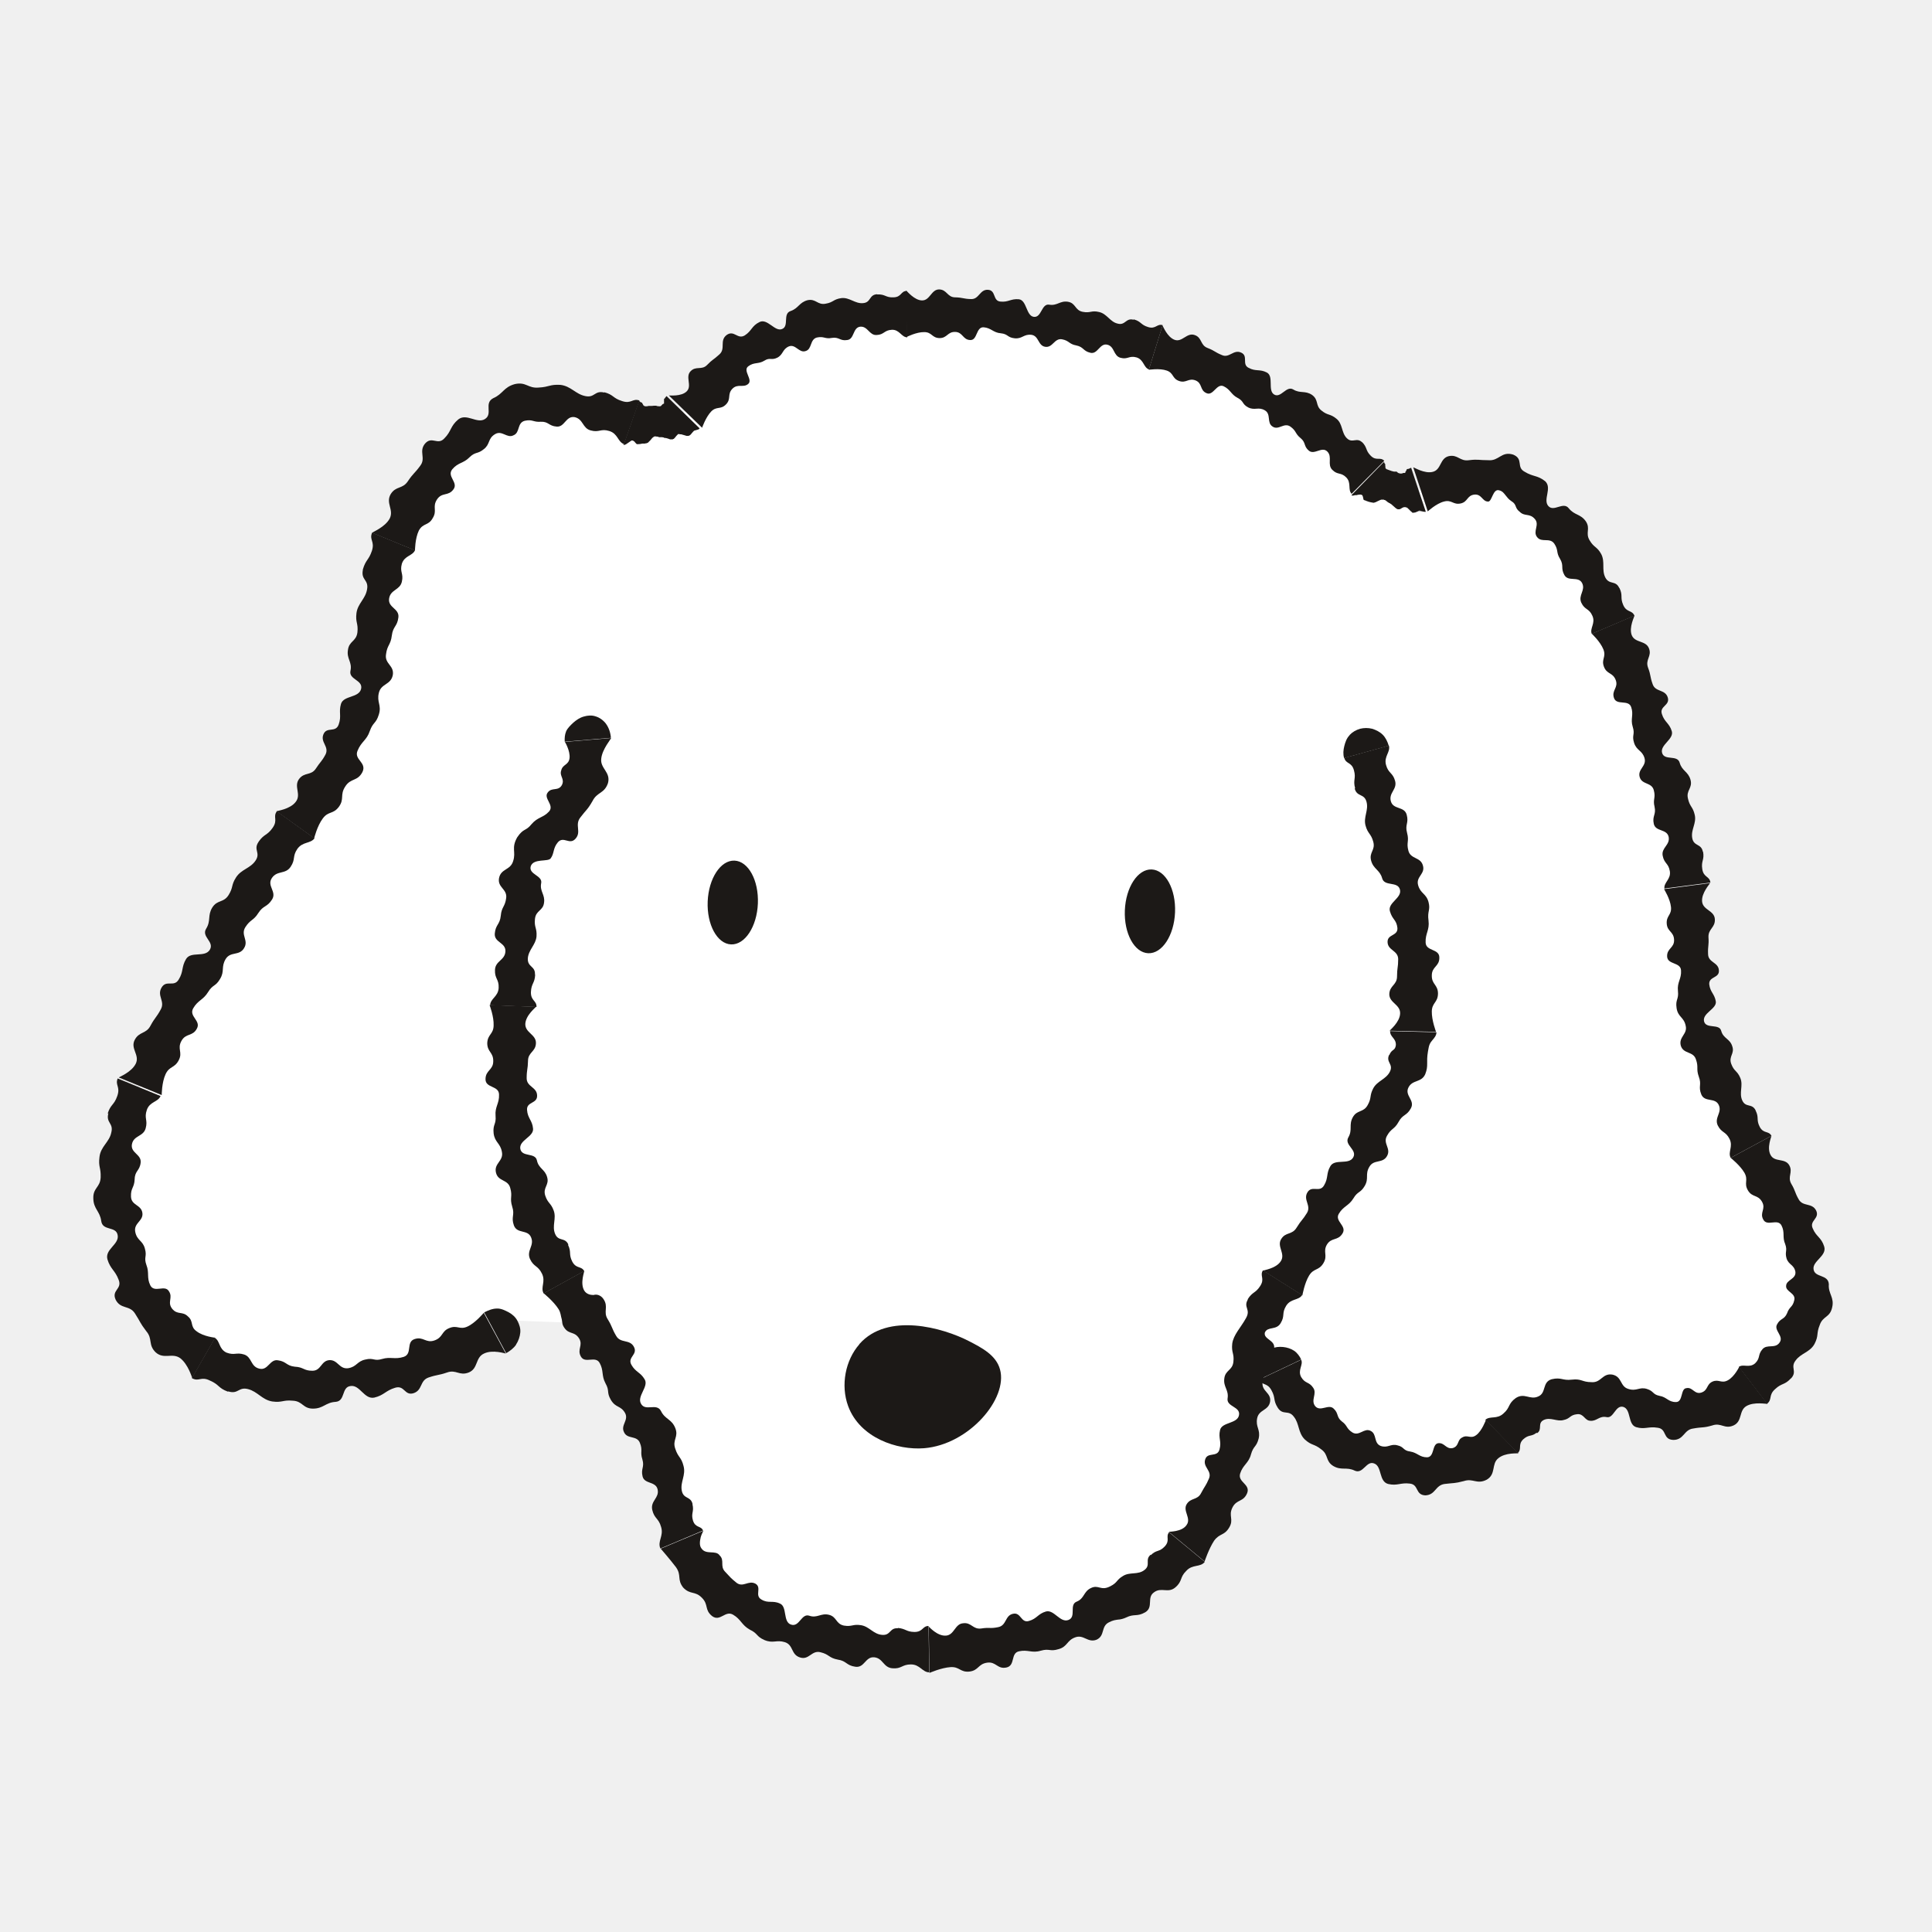
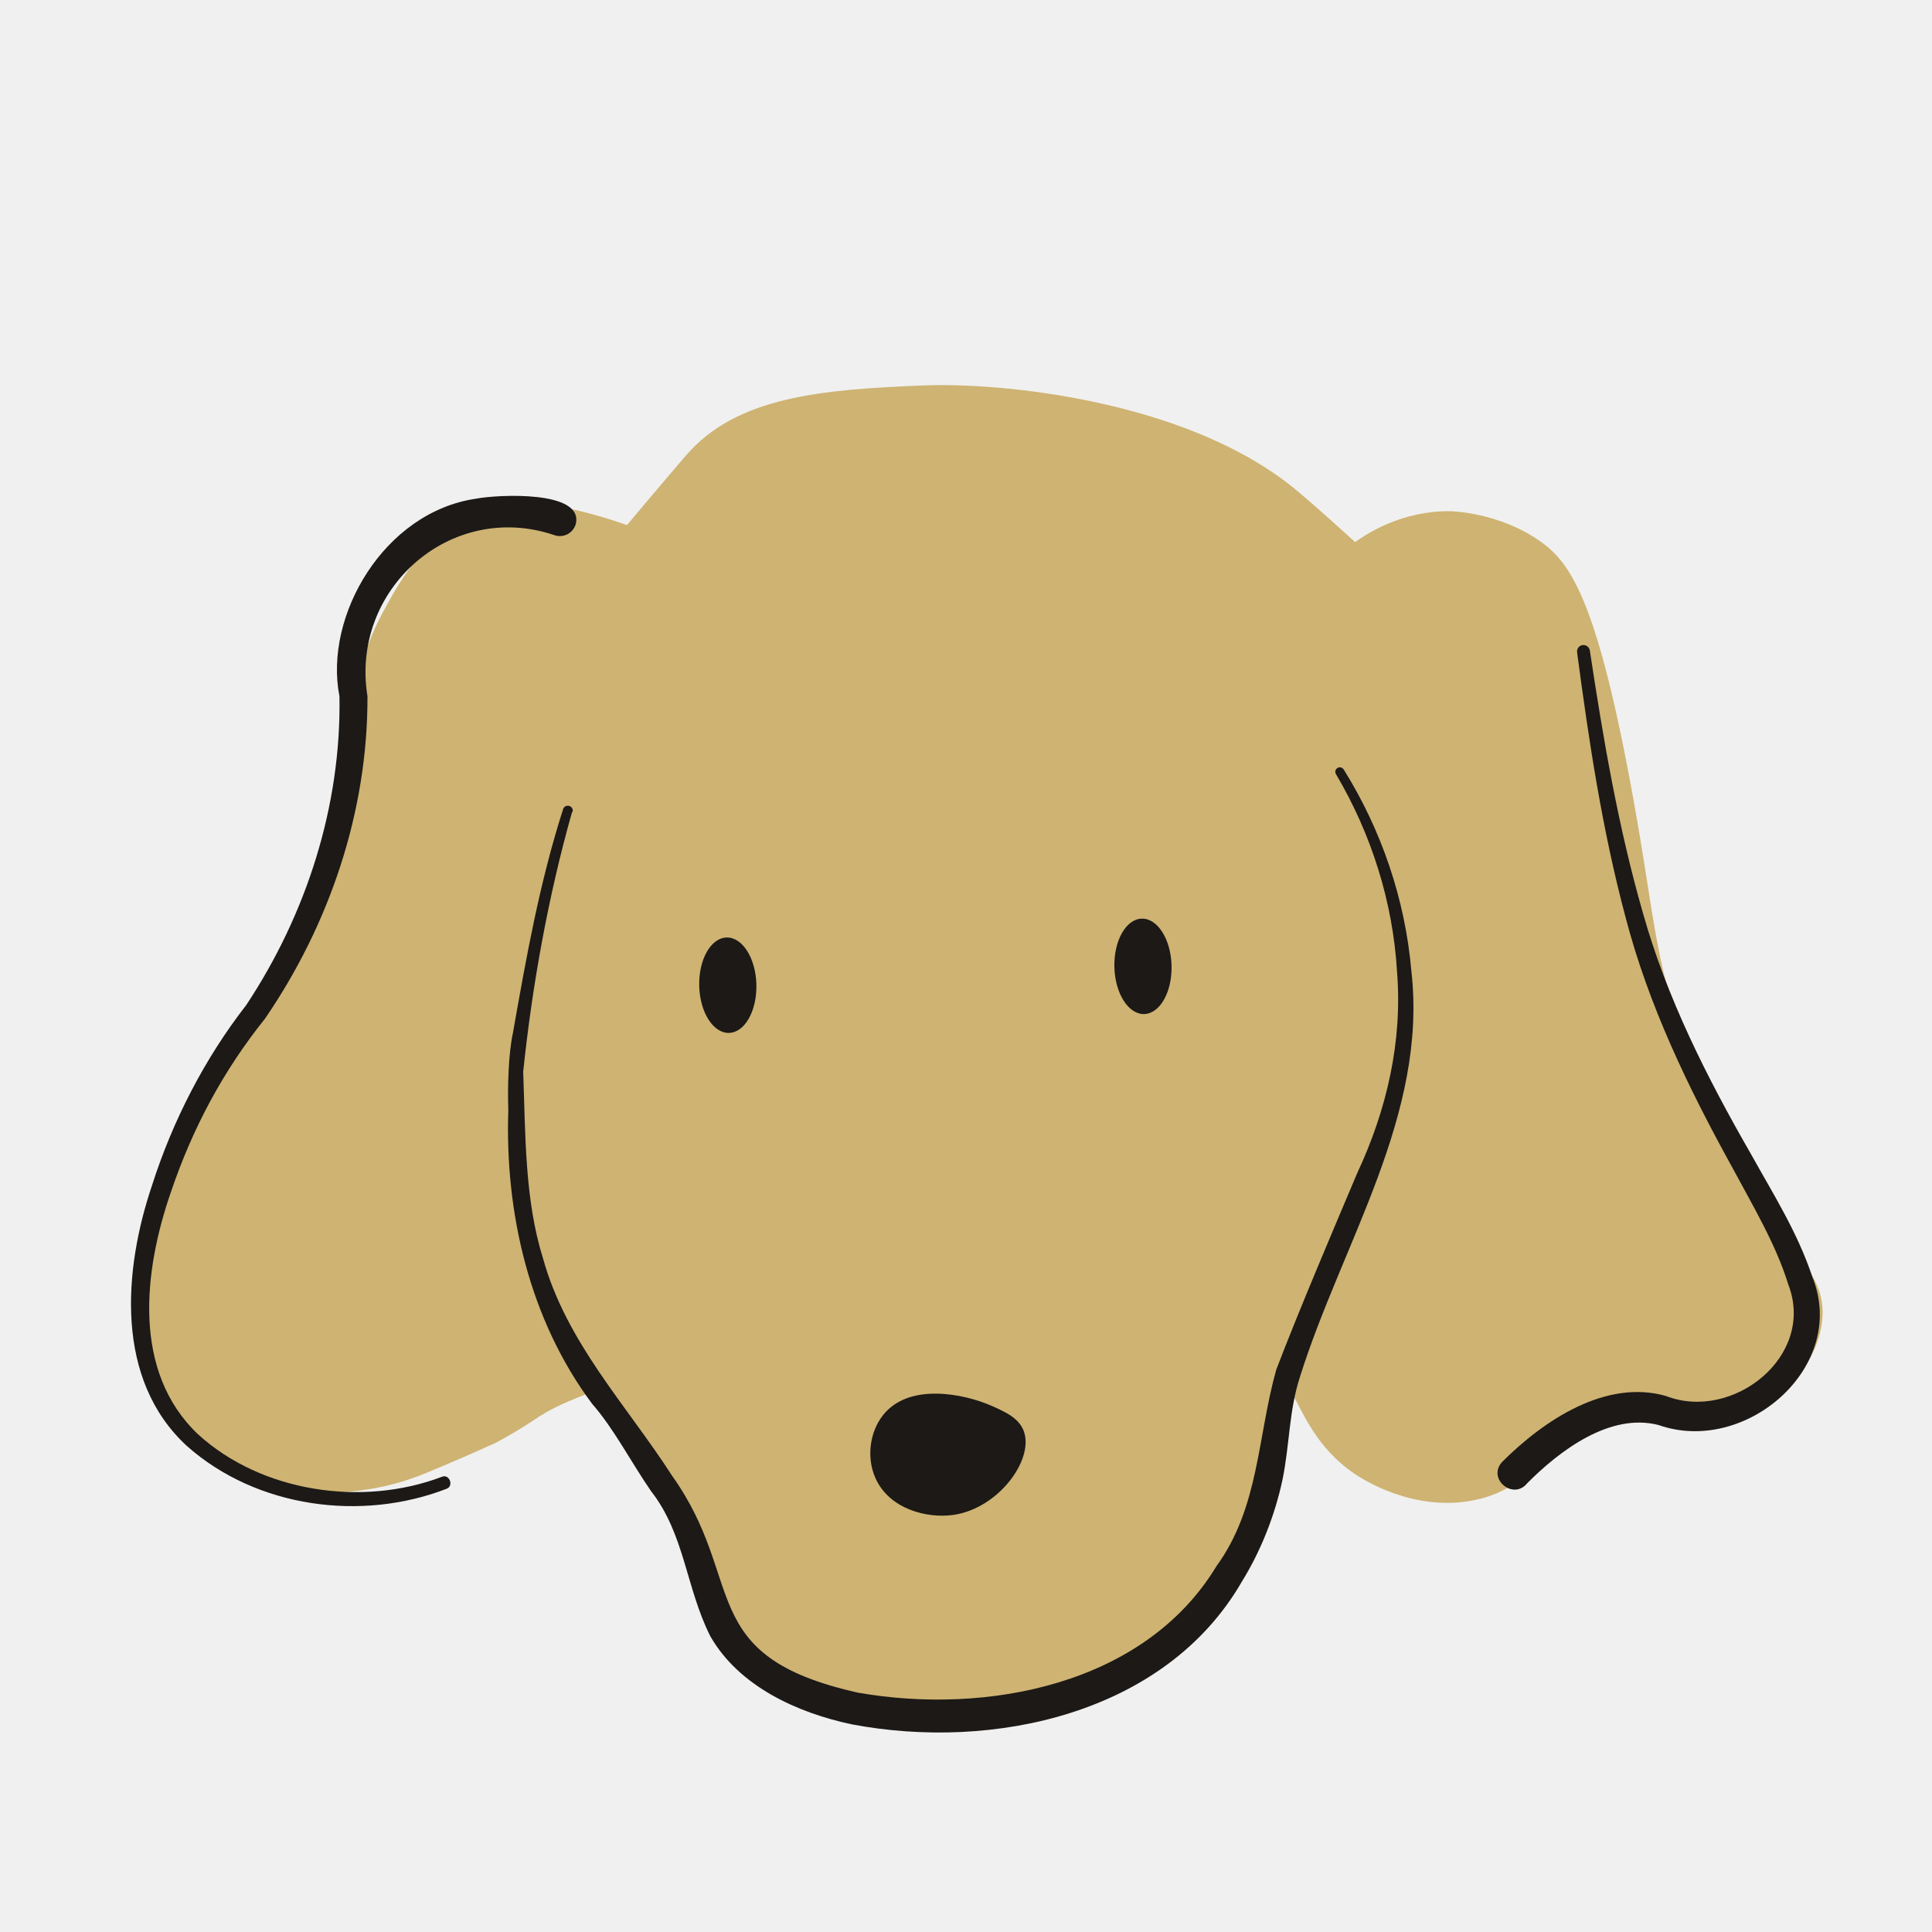
<svg xmlns="http://www.w3.org/2000/svg" id="_レイヤー_1" version="1.1" viewBox="0 0 100 100">
  <defs>
    <style>
      .st0 {
-         fill: none;
+         fill: #ceb372;
      }

      .st1 {
        fill: #1c1917;
      }
- 
-       .st2 {
-         fill: #fff;
-       }
    </style>
  </defs>
-   <path class="st2" d="M30.21,37.09c.2.7.37,1.71.11,2.84-.42,1.81-1.67,2.56-2.57,3.82-.31.44-.93,1.42-1.15,6.77-.21,5.09-.31,7.64.49,10.64.42,1.58,1.22,3.88,2.84,6.44,1.09,1.42,1.87,3.15,2.75,4.59,2.36,3.87,1.6,5.76,2.91,8.15,2.95,5.4,14.78,6.79,22.13,2.62.41-.23,4.47-1.84,6.11-7.57.95-3.32.85-6.03,1.16-6.7.31-.66,1.78-2.84,2.82-4.64,0,0,5.29-8.73,5.29-9.77s.22-5.46-.11-6.99-2.62-9.55-2.62-9.55" />
-   <path class="st2" d="M26.77,68.36c-2.66,1.44-2.37,1.35-6.31,2.66-3.67,1.22-8.68.87-11.65-2.04-2-1.96-2.45-4.47-2.62-5.53-.84-5.14,1.92-9.64,6.7-17.18,3.65-5.77,4.16-5.29,5.24-8.15,2.01-5.32.55-7.71,3.2-11.94.89-1.42,3.1-4.93,6.4-5.24,2.56-.24,6.55,1.56,6.55,1.56,0,0,2.25-2.34,3.31-3.42,2.84-2.87,7.26-2.94,12.56-2.8,4,.1,13.29,1.63,18.63,6.4,1.02.91,3.2,3.2,3.2,3.2,0,0,3.11-1.31,5.02-1.27,5.28.09,9.28,15.9,9.53,16.99,1.9,8.27.19,8.52,2.33,13.97,2.46,6.27,5.73,8.53,4.66,12.23-.71,2.45-3.07,4.64-5.53,5.24-3,.73-4.19-1.39-7.28-.58-2.95.77-2.94,2.97-5.82,3.49-3.13.57-5.84-1.53-6.11-1.75-1.76-1.4-2.51-3.24-3-4.41" />
  <g>
-     <path class="st1" d="M31.38,37.48c-.14-.19-.34-.34-.55-.4-.2-.07-.42-.05-.62.01-.21.06-.38.18-.53.31-.15.14-.31.29-.38.46-.07.17-.08.36-.07.53l2.39-.2c-.02-.27-.11-.53-.25-.72Z" />
-     <path class="st1" d="M27.69,50.44c.02-.45-.39-.37-.37-.83.03-.45.41-.7.45-1.14.03-.45-.13-.46-.08-.91.05-.45.42-.41.47-.84.06-.42-.23-.58-.15-1,.09-.41-.66-.45-.54-.88.14-.43.91-.21,1.04-.42.19-.27.1-.51.37-.83.3-.33.6.17.91-.18.32-.36-.06-.71.25-1.1.31-.41.36-.38.63-.85.24-.48.61-.37.8-.93.15-.57-.41-.75-.35-1.26.05-.5.52-1.03.51-1.07l-2.39.2s.28.46.24.84c-.05.37-.35.31-.43.63-.11.31.2.44.03.77-.19.33-.52.09-.73.38-.24.3.36.65.07.98-.3.33-.58.28-.9.65-.32.4-.41.19-.75.69-.32.57-.05.74-.21,1.23-.14.48-.63.38-.73.88-.09.49.43.56.37,1.03-.06.47-.24.45-.28.92-.05.47-.27.45-.31.92-.04.47.58.46.55.93-.03.46-.52.48-.54.95-.02.47.21.47.19.93-.02.46-.43.55-.44.9l2.4.09c.01-.34-.3-.31-.29-.77.02-.46.2-.45.22-.9Z" />
-     <path class="st1" d="M29.42,64.42c-.18-.4-.52-.14-.69-.56-.17-.41.08-.79-.07-1.2-.15-.41-.3-.36-.44-.78-.13-.42.22-.54.1-.95-.11-.41-.44-.44-.53-.87-.09-.42-.78-.15-.86-.6-.07-.45.71-.62.66-1.05-.04-.43-.28-.52-.31-.96-.03-.44.54-.31.52-.75-.01-.44-.54-.44-.54-.89,0-.45.06-.45.07-.9,0-.45.4-.47.41-.92.01-.45-.56-.53-.55-.99.02-.46.55-.86.55-.89l-2.4-.09s.23.6.21,1.06c-.01.46-.31.45-.33.91,0,.47.32.47.31.94,0,.46-.4.46-.4.93,0,.47.69.32.7.79.02.47-.22.63-.18,1.1.04.47-.15.43-.1.91.06.48.35.5.43.97.09.47-.42.58-.31,1.06.11.48.62.34.74.8.13.45-.04.5.1.96.15.45-.07.53.09.98.17.45.72.19.89.62.18.43-.25.67-.06,1.11.2.43.41.33.62.76.21.42-.09.71.09,1.03l2.1-1.16c-.16-.28-.41-.1-.62-.49-.2-.4-.03-.47-.22-.87Z" />
-     <path class="st1" d="M35.85,77.86c-.09-.43-.47-.25-.56-.7-.09-.45.22-.8.09-1.28-.12-.48-.28-.43-.43-.9-.16-.46.19-.6,0-1.07-.19-.47-.53-.44-.74-.88-.23-.43-.8.04-1.03-.37-.23-.39.41-.89.19-1.26-.22-.38-.47-.37-.69-.76-.22-.4.35-.52.13-.93-.22-.41-.69-.16-.92-.57-.24-.41-.18-.44-.43-.85-.26-.4.06-.64-.23-1.06-.15-.21-.36-.25-.51-.2-.17,0-.37-.05-.48-.23-.23-.39.02-1,0-1.02l-2.1,1.16s.52.42.77.82c.12.19.11.35.17.54.03.17.01.26.14.44.24.34.51.16.75.53.23.37-.12.57.1.95.22.38.75-.07.97.33.22.4.08.64.3,1.05.23.41.04.45.28.86.25.42.5.28.73.67.21.38-.24.63-.05,1,.17.38.66.15.82.55.16.4,0,.46.13.86.12.41-.09.47.01.88.1.41.69.24.78.68.09.44-.38.58-.28,1.05.11.47.33.42.46.89.14.47-.2.73-.04,1.11l2.21-.93c-.11-.26-.39-.12-.52-.51-.12-.4.07-.44-.03-.86Z" />
-     <path class="st1" d="M46.48,84.28c-.44-.04-.37.38-.82.34-.45-.03-.66-.43-1.09-.5-.43-.07-.46.09-.89.02-.43-.09-.36-.46-.78-.56-.41-.1-.6.19-1.01.05-.41-.14-.51.6-.94.46-.44-.13-.19-.93-.58-1.09-.38-.18-.6.01-.96-.21-.37-.21.04-.62-.31-.82-.36-.19-.63.21-.97-.04-.32-.26-.32-.28-.6-.58-.28-.29-.01-.58-.28-.84-.2-.3-.7-.01-.94-.36-.13-.16-.08-.41-.04-.59.05-.18.14-.32.14-.33l-2.21.93s.47.54.79.96c.3.43.04.62.37,1.05.37.39.61.16.97.53.36.36.12.62.53.95.42.31.68-.32,1.09-.07.41.24.43.53.86.77.44.21.31.34.76.54.46.19.61-.03,1.06.11.45.15.3.64.78.79.47.15.6-.39,1.06-.27.46.11.42.29.89.38.47.07.43.3.91.37.48.07.51-.52.97-.49.47.04.47.53.95.57.48.04.49-.2.96-.2.47,0,.59.41.95.41l-.04-2.4c-.32,0-.28.31-.73.31-.44-.01-.43-.17-.87-.21Z" />
-     <path class="st1" d="M59.56,80.47c-.32.26.02.53-.32.79-.34.27-.76.09-1.11.31-.36.21-.27.34-.67.54-.49.25-.6-.11-1,.09-.38.18-.33.54-.73.7-.41.16,0,.79-.43.95-.43.16-.74-.55-1.16-.44-.42.12-.46.37-.88.49-.42.13-.41-.47-.83-.37-.42.09-.32.6-.76.69-.43.09-.45,0-.88.07-.44.06-.51-.33-.94-.27-.43.03-.45.61-.89.64-.45.03-.87-.46-.89-.47l.04,2.4s.61-.27,1.09-.3c.47-.03.5.28.98.23.48-.06.44-.39.91-.46.47-.07.53.35,1,.25.48-.1.2-.75.66-.84.46-.1.66.11,1.12-.03.46-.13.46.06.92-.08.47-.13.42-.45.86-.61.44-.17.65.3,1.11.12.45-.21.21-.69.64-.9.21-.11.34-.12.47-.14.11,0,.3-.05.42-.11.43-.21.55-.02.99-.27.44-.27.06-.76.45-1.03.38-.29.73.07,1.11-.26.38-.33.21-.51.56-.85.32-.36.73-.17.96-.47l-1.85-1.53c-.19.24.07.41-.22.73-.29.31-.43.16-.72.45Z" />
-     <path class="st1" d="M64.59,67.26c-.25.42.17.5-.1.97-.27.49-.65.86-.71,1.32-.05.48.11.49.06.94-.05.45-.42.42-.47.86-.06.44.24.59.17,1.03-.07.44.68.42.59.87-.08.45-.89.35-.98.77-.1.42.09.58-.03,1.01-.12.42-.62.11-.74.51-.13.4.36.58.2.98-.17.4-.21.38-.41.76-.19.38-.54.23-.75.58-.21.35.25.72,0,1.07-.24.37-.91.34-.92.36l1.85,1.53s.22-.66.49-1.07c.29-.4.52-.25.78-.68.26-.43-.05-.6.17-1.04.22-.44.56-.27.76-.74.19-.47-.5-.57-.36-1.02.14-.45.44-.53.56-.99.13-.46.28-.36.4-.83.1-.47-.17-.58-.08-1.04.09-.46.59-.39.67-.86.07-.47-.45-.53-.39-1,.05-.46.23-.44.28-.9.05-.45.27-.44.32-.87.06-.42-.57-.46-.48-.81.14-.33.6-.1.82-.49.23-.38.04-.5.28-.89.24-.39.65-.27.83-.56l-2.03-1.28c-.18.29.11.42-.14.81-.25.39-.4.29-.65.69Z" />
-     <path class="st1" d="M71.9,54.6c-.18.39.24.47.04.87-.2.4-.65.47-.86.86-.21.4-.07.48-.29.87-.22.4-.55.23-.77.63-.22.4,0,.64-.23,1.04-.23.4.48.64.25,1.04-.23.4-.95.05-1.18.45-.23.39-.09.6-.33,1-.23.39-.63-.03-.86.36-.23.39.21.67-.02,1.06-.24.39-.29.36-.53.75-.24.41-.58.22-.81.61-.23.38.23.74-.01,1.13-.24.39-.9.47-.92.5l2.03,1.28s.11-.64.35-1.03c.24-.39.5-.24.74-.64.24-.4-.04-.58.18-.96.24-.39.57-.18.81-.58.24-.39-.43-.63-.19-1.02.23-.39.51-.4.75-.79.23-.39.36-.26.59-.65.23-.4,0-.59.24-.99.23-.4.68-.15.91-.55.23-.4-.23-.65,0-1.05.22-.4.38-.32.6-.72.22-.41.42-.3.64-.71.22-.42-.34-.65-.13-1.07.21-.42.67-.24.87-.69.18-.46.04-.59.14-1.17.03-.15.04-.27.09-.38.04-.09.09-.15.14-.21.1-.12.21-.24.21-.41l-2.4-.06c0,.32.31.36.3.72-.04.32-.21.19-.34.52Z" />
-     <path class="st1" d="M70.12,40.82c.12.44.49.24.61.68.12.44-.17.79-.05,1.23.12.44.28.4.4.84.12.44-.23.54-.11.98.12.44.45.47.57.91.12.44.8.14.92.58.12.44-.64.68-.52,1.12.13.46.34.43.39.87.03.43-.53.31-.51.74.02.43.54.42.55.87,0,.45-.06.45-.06.9,0,.45-.39.47-.4.92,0,.45.57.53.56.99-.01.46-.54.87-.54.9l2.4.06s-.23-.6-.22-1.06c.01-.46.31-.45.32-.92,0-.47-.33-.47-.32-.94,0-.47.4-.46.39-.93,0-.47-.7-.31-.71-.78-.02-.47.21-.63.15-1.13-.07-.51.11-.53,0-.96-.12-.45-.42-.43-.54-.88-.12-.44.38-.57.25-1.01-.12-.45-.63-.32-.75-.76-.12-.44.05-.48-.07-.93-.12-.44.1-.5-.02-.94-.12-.45-.7-.25-.82-.7-.12-.44.34-.61.22-1.05-.12-.44-.35-.38-.47-.83-.12-.44.24-.66.15-1l-2.31.64c.09.33.38.2.5.64.12.44-.06.48.06.93Z" />
-     <path class="st1" d="M69.85,38.06c-.15.15-.22.36-.27.56-.05.2-.07.41-.01.62h0s2.31-.64,2.31-.64h0c-.06-.21-.16-.42-.31-.57-.15-.15-.35-.25-.55-.31-.2-.05-.42-.05-.62,0-.21.06-.4.17-.54.32Z" />
+     <path class="st0" d="M29.37,41.94c.24.68-2.72,7.2-2.69,13.58.02,5.08.19,7.61,1.19,10.54.53,1.54,5.31,9.22,6.28,10.59,2.6,3.69,1.97,5.61,3.43,7.91,3.29,5.17,21.75,8.8,27.74-6.78,1.02-2.66.33-2.93,1.2-6.14.63-2.33,1.42-4.17,2.01-5.39,0,0,4.69-9.03,4.62-10.06-.07-1.03-.14-5.44-.57-6.94-1.13-3.98-2.17-7.23-3.23-9.32" />
+     <path class="st0" d="M28.01,73.25c-.15.1-1.06.74-2.37,1.44,0,0-1.98.9-3.73,1.61-3.56,1.45-8.57,1.43-11.71-1.26-2.11-1.81-2.72-4.28-2.97-5.32-1.18-5.05,1.28-9.71,5.52-17.51,3.25-5.97,3.78-5.53,4.67-8.45,1.65-5.42.04-7.7,2.4-12.07.79-1.47,2.75-5.11,6.02-5.63,2.53-.4,6.61,1.12,6.61,1.12,0,0,2.08-2.48,3.07-3.62,2.63-3.04,7.02-3.4,12.29-3.61,3.98-.16,13.31.74,18.94,5.14,1.07.84,3.39,2.97,3.39,2.97.65-.47,2.44-1.62,4.91-1.6.1,0,2.54.06,4.66,1.55,1.52,1.07,2.88,2.88,4.68,12.52,1.25,6.69,1.16,8.87,2.84,13.57.45,1.26.94,2.62,1.8,4.39,2.99,6.14,5.55,7.06,5.29,9.82-.24,2.61-2.8,4.93-5.15,5.57-2.48.67-3.22-.95-5.92-.41-3.38.67-3.45,3.45-6.91,4.17-3.14.66-5.81-1.08-6.19-1.33-2.01-1.35-2.69-3.18-3.27-4.18-5.39-9.2-34.94-1.54-38.86,1.13Z" />
+     <path class="st1" d="M29.61,42.03c-1.23,4.34-2.06,8.95-2.53,13.44.12,3.21.07,6.61,1.02,9.64,1.2,4.37,4.35,7.64,6.69,11.28,3.88,5.44,1.12,9.32,9.61,11.22,6.65,1.17,14.84-.39,18.56-6.54,2.22-3.05,2.12-6.7,3.1-10.18,1.15-3.01,2.92-7.17,4.19-10.17,1.53-3.28,2.35-6.81,2.06-10.43-.21-3.58-1.32-7.11-3.16-10.22-.07-.11-.03-.26.08-.32.11-.07.25-.03.32.08,1.95,3.12,3.18,6.72,3.5,10.41.86,7.46-3.57,14.06-5.76,21.01-.58,1.78-.53,3.49-.91,5.35-.4,1.85-1.11,3.66-2.11,5.28-3.96,6.84-12.87,8.76-20.19,7.37-2.78-.59-5.83-1.95-7.32-4.57-1.26-2.51-1.32-5.28-3.07-7.51-1.07-1.56-1.9-3.2-3.05-4.52-3.24-4.35-4.51-9.88-4.33-15.19-.04-1.15,0-2.9.24-4,.69-3.92,1.38-7.79,2.6-11.59.12-.3.58-.16.48.17h0Z" />
+     <ellipse class="st1" cx="37.67" cy="51" rx="1.48" ry="2.47" transform="translate(-1.26 .95) rotate(-1.43)" />
+     <ellipse class="st1" cx="59.16" cy="50.02" rx="1.48" ry="2.47" transform="translate(-1.23 1.49) rotate(-1.43)" />
+     <path class="st1" d="M45.68,73.28c1.34-1.75,4.25-1.13,5.63-.52.7.31,1.44.63,1.69,1.34.51,1.48-1.33,3.97-3.64,4.31-1.38.2-3.34-.3-4.05-1.91-.47-1.06-.29-2.36.37-3.22Z" />
  </g>
-   <g>
-     <path class="st1" d="M26.71,69.59c.13-.19.2-.41.22-.62.02-.21-.05-.42-.15-.61-.1-.19-.26-.33-.44-.43-.19-.1-.4-.21-.62-.2-.22,0-.45.09-.66.2l1.14,2.11c.21-.12.4-.27.52-.45Z" />
-     <path class="st1" d="M11.82,72.02c.52.16.52-.25,1.02-.12.5.13.72.55,1.25.64.53.07.55-.09,1.06-.04.52.02.52.41,1.05.41.54,0,.65-.32,1.17-.35.52-.04.29-.77.78-.82.48-.07.7.7,1.22.6.51-.12.58-.36,1.08-.51.5-.15.48.43.96.28.47-.16.31-.65.77-.81.47-.16.49-.1.96-.26.47-.17.63.19,1.12,0,.5-.2.33-.77.79-.98.45-.22,1.1,0,1.13,0l-1.14-2.11s-.43.52-.84.71c-.41.19-.53-.09-.94.08-.42.16-.32.48-.77.64-.45.16-.58-.22-1.03-.07-.46.15-.1.76-.56.92-.46.15-.69-.02-1.12.11-.43.13-.43-.08-.87.03-.44.09-.44.38-.9.45-.46.05-.52-.44-.96-.42-.44.03-.42.55-.88.55-.46,0-.45-.19-.91-.21-.45-.05-.43-.27-.87-.33-.43-.08-.51.55-.97.43-.46-.11-.37-.59-.78-.73-.42-.13-.49.06-.92-.1-.41-.2-.32-.6-.6-.76l-1.19,2.08c.36.21.47-.11.94.13.49.21.41.38.92.57Z" />
-     <path class="st1" d="M5.61,57.62c-.14.51.28.5.15,1-.1.5-.55.72-.61,1.26-.07.53.08.54.06,1.07-.03.52-.4.53-.38,1.08.01.55.34.65.41,1.17.07.53.77.25.85.73.09.48-.67.73-.53,1.25.15.51.4.57.58,1.06.2.49-.39.53-.15,1.04.26.5.72.26,1,.71.29.45.25.48.58.91.35.41.08.7.49,1.1.43.38.85,0,1.27.3.41.32.6.99.62,1.02l1.19-2.08s-.61-.06-.96-.33c-.36-.25-.14-.51-.45-.77-.29-.29-.54-.06-.82-.4-.27-.35.06-.57-.17-.91-.21-.35-.75.11-.96-.3-.2-.41-.04-.64-.2-1.05-.15-.42.04-.43-.08-.85-.11-.43-.41-.41-.5-.87-.09-.46.43-.56.37-.98-.06-.43-.57-.38-.59-.84-.02-.46.17-.45.19-.9.01-.45.26-.43.31-.86.05-.44-.54-.5-.45-.96.09-.46.59-.38.71-.82.12-.44-.09-.51.06-.95.15-.44.58-.4.71-.72l-2.22-.91c-.14.36.15.42-.02.91-.17.49-.35.42-.5.92Z" />
-     <path class="st1" d="M13.38,43.58c-.28.41.12.55-.15.96-.27.41-.74.45-1.01.87-.27.42-.13.5-.39.92-.26.41-.58.23-.84.64-.26.42-.06.68-.32,1.1-.26.42.44.67.19,1.09-.26.42-.98.06-1.23.48-.25.42-.12.64-.38,1.06-.25.42-.64-.01-.89.42-.25.43.2.7-.04,1.13-.24.44-.3.41-.53.84-.23.44-.59.29-.82.74-.23.45.27.77.06,1.22-.22.45-.86.69-.88.72l2.22.91s0-.65.2-1.08c.2-.43.46-.3.68-.72.22-.42-.09-.58.14-1,.23-.42.58-.22.8-.64.23-.41-.43-.63-.19-1.05.24-.42.52-.43.77-.84.25-.41.38-.27.62-.68.25-.41.04-.61.29-1.03.25-.41.7-.15.95-.56.26-.41-.19-.68.07-1.09.26-.41.41-.32.67-.73.26-.41.45-.29.71-.7.26-.41-.28-.7-.01-1.11.27-.41.7-.18.97-.58.27-.4.08-.53.35-.93.28-.39.67-.26.89-.55l-1.95-1.4c-.22.3.07.45-.22.86-.29.41-.43.3-.72.71Z" />
-     <path class="st1" d="M18.78,29.51c-.1.52.31.49.22.99-.08.5-.49.74-.55,1.24-.06.49.1.51.05.99-.06.48-.43.44-.49.91-.08.46.23.62.13,1.08-.1.46.66.47.55.94-.12.47-.9.33-1.04.77-.13.44.04.62-.12,1.07-.16.45-.62.09-.79.51-.17.41.31.63.11,1.04-.21.39-.26.36-.5.73-.25.38-.59.17-.87.54-.29.39.13.79-.17,1.18-.29.39-.98.47-1,.49l1.95,1.4s.16-.65.45-1.03c.29-.39.53-.2.83-.6.3-.41.04-.61.33-1.05.28-.45.63-.25.89-.75.24-.5-.46-.64-.25-1.11.19-.47.47-.53.63-1.01.17-.48.32-.37.47-.86.15-.49-.12-.63,0-1.12.12-.49.61-.4.72-.91.09-.51-.43-.58-.35-1.08.06-.49.24-.48.3-.97.06-.49.28-.46.34-.94.06-.47-.55-.5-.48-.98.07-.47.56-.43.66-.87.1-.44-.12-.49,0-.93.14-.43.55-.4.68-.7l-2.22-.91c-.16.38.15.44-.01.94-.17.5-.32.45-.47.97Z" />
-     <path class="st1" d="M31.28,20.32c-.51-.13-.49.29-.99.18-.5-.1-.74-.52-1.29-.58-.56-.03-.55.11-1.12.14-.56.05-.64-.31-1.23-.18-.59.16-.61.51-1.12.73-.5.26,0,.81-.43,1.08-.41.26-.95-.32-1.38.02-.42.35-.35.61-.72.98-.35.38-.64-.14-1,.27-.34.41.06.75-.25,1.15-.3.41-.36.38-.64.8-.28.42-.62.23-.89.67-.27.47.18.8-.05,1.26-.24.45-.9.7-.91.74l2.22.91s0-.62.2-1.03c.22-.4.49-.24.71-.63.26-.41-.03-.58.23-.98.26-.39.58-.15.85-.52.27-.36-.36-.67-.06-1.04.3-.36.58-.3.89-.62.32-.31.41-.15.74-.42.34-.26.2-.54.57-.77.37-.24.63.23.97.05.35-.14.17-.64.58-.75.41-.09.44.08.83.05.4-.02.41.22.82.25.42.04.47-.56.93-.49.46.1.4.58.84.69.44.12.51-.11.96.03.45.14.43.56.76.68l.8-2.26c-.36-.13-.42.19-.9.03-.49-.15-.43-.33-.93-.46Z" />
-     <path class="st1" d="M45.39,15.23c-.42.03-.3.43-.72.46-.41.04-.7-.31-1.12-.26-.43.06-.4.22-.82.29-.42.08-.5-.28-.94-.18-.43.12-.46.42-.87.56-.42.14-.06.78-.44.93-.37.16-.76-.57-1.17-.36-.41.2-.39.45-.76.69-.38.23-.55-.3-.94-.02-.38.29-.04.7-.37,1-.34.31-.35.25-.64.55-.28.29-.58.03-.86.33-.28.29.09.74-.19,1.03-.28.29-.92.21-.93.22l1.72,1.67s.19-.55.47-.84c.28-.29.49-.08.77-.37.28-.29.05-.52.33-.81.28-.28.57-.03.82-.25.25-.22-.3-.69,0-.91.3-.23.52-.1.83-.29.3-.19.36,0,.68-.16.31-.17.25-.43.59-.58.35-.14.53.36.87.24.34-.1.21-.6.58-.7.38-.08.41.09.78.02.38-.06.41.17.79.11.38-.04.28-.64.67-.69.4-.04.47.46.86.43.39-.02.38-.25.78-.27.4-.02.5.39.8.39l-.03-2.4c-.31,0-.26.32-.68.33-.42.02-.42-.17-.84-.15Z" />
-     <path class="st1" d="M58.67,16.55c-.4-.11-.42.31-.82.2-.4-.09-.55-.51-.96-.6-.41-.1-.44.07-.85-.01-.41-.08-.35-.45-.76-.52-.41-.07-.56.22-.97.15-.41-.07-.39.68-.8.63-.4-.05-.36-.86-.77-.91-.42-.04-.54.16-.95.12-.42-.03-.22-.58-.65-.61-.43-.03-.46.5-.88.48-.41-.01-.41-.08-.82-.09-.41,0-.42-.4-.83-.41-.41,0-.47.57-.88.57-.41,0-.8-.51-.83-.51l.03,2.4s.51-.26.91-.25c.4,0,.39.3.79.31.4,0,.41-.33.81-.32.4.01.39.41.78.42.38.02.29-.68.69-.66.39.03.5.28.89.31.39.04.33.22.72.26.39.04.47-.23.87-.18.39.06.33.56.71.62.39.06.47-.45.86-.39.39.07.36.25.75.32.39.08.34.29.73.38.38.09.48-.51.87-.42.39.09.31.58.69.68.38.1.44-.13.83-.02.38.12.36.53.64.62l.71-2.29c-.3-.09-.35.22-.75.1-.4-.12-.35-.29-.75-.4Z" />
-     <path class="st1" d="M70.51,22.9c-.29-.29-.51.07-.8-.22-.29-.29-.2-.74-.54-1.01-.33-.27-.44-.15-.77-.42-.33-.26-.13-.55-.49-.81-.36-.24-.61-.06-.97-.28-.36-.22-.64.47-.99.26-.35-.21,0-.94-.38-1.14-.37-.19-.57-.04-.94-.24-.37-.18,0-.62-.39-.79-.39-.18-.61.3-.99.13-.39-.16-.36-.22-.75-.37-.39-.15-.27-.54-.67-.67-.4-.14-.64.39-1.03.25-.39-.14-.61-.73-.63-.74l-.71,2.29s.56-.09.93.04c.37.13.27.41.64.54.37.13.48-.17.85-.03.37.15.21.51.57.66.35.16.52-.52.88-.36.36.17.38.42.72.6.35.18.22.32.56.5.35.17.52-.05.86.15.34.2.08.64.4.84.31.21.59-.23.92,0,.32.23.23.35.52.59.3.24.15.42.44.66.29.23.67-.24.95.04.28.28-.02.67.26.95.28.28.44.11.72.39.28.28.07.64.28.85l1.69-1.71c-.22-.22-.41.03-.7-.26-.29-.29-.16-.42-.46-.72Z" />
-     <path class="st1" d="M83.81,30.43c-.19-.41-.51-.14-.72-.54-.2-.4,0-.8-.21-1.21-.22-.4-.37-.32-.6-.71-.24-.39.06-.6-.2-.99-.28-.39-.58-.3-.88-.67-.29-.37-.77.21-1.06-.12-.29-.33.21-.93-.16-1.28-.4-.32-.62-.22-1.06-.49-.46-.24-.04-.66-.6-.89-.61-.19-.73.34-1.28.29-.52,0-.52-.06-1.01,0-.47.07-.57-.31-1.04-.21-.47.11-.38.69-.82.81-.43.12-.99-.24-1.02-.23l.75,2.28s.44-.41.84-.51c.4-.11.47.18.86.1.38-.08.32-.41.71-.46.38-.04.41.35.7.36.22.04.25-.69.59-.58.17.04.25.16.33.26.08.1.15.2.3.3.3.18.15.34.43.55.26.26.51.06.78.37.27.3-.12.64.12.94.24.31.65,0,.89.34.23.35.08.44.3.79.21.36.02.47.22.83.2.37.72.04.92.42.19.38-.22.63-.04,1.02.18.38.4.28.57.67.18.39-.15.65-.03.94l2.21-.94c-.13-.31-.4-.15-.58-.55-.18-.41,0-.48-.2-.89Z" />
-     <path class="st1" d="M88.14,44.09c-.08-.44-.47-.27-.55-.71-.08-.44.23-.76.13-1.2-.1-.44-.25-.4-.35-.84-.11-.44.25-.54.13-.98-.12-.43-.44-.45-.56-.88-.12-.43-.79-.09-.91-.51-.12-.42.63-.71.5-1.13-.13-.42-.38-.46-.51-.88-.14-.42.44-.44.3-.87-.14-.42-.64-.26-.78-.68-.15-.42-.08-.44-.24-.86-.15-.42.21-.58.05-.99-.16-.42-.72-.27-.89-.68-.16-.41.15-.99.14-1.02l-2.21.94s.44.41.6.81c.16.4-.12.51.03.9.15.4.46.29.61.69.15.4-.23.53-.09.93.14.4.75.06.89.47.14.41-.05.61.08,1.02.13.41-.06.42.07.83.13.41.42.38.54.79.12.42-.37.57-.25.98.12.41.62.26.73.68.11.41-.06.46.04.86.09.41-.13.47-.04.88.09.42.68.25.77.68.08.42-.39.56-.31.97.08.42.3.38.37.8.07.42-.32.58-.28.9l2.38-.31c-.04-.34-.35-.25-.42-.69-.07-.44.12-.47.04-.91Z" />
-     <path class="st1" d="M90.87,57.47c-.19-.38-.51-.12-.69-.51-.18-.39.06-.77-.1-1.16-.16-.39-.32-.33-.47-.73-.15-.4.19-.53.05-.92-.12-.39-.46-.39-.57-.79-.1-.4-.79-.08-.89-.5-.09-.43.67-.64.61-1.03-.07-.4-.29-.47-.34-.88-.03-.42.53-.31.5-.72-.02-.43-.55-.4-.56-.84-.02-.44.05-.44.02-.88-.02-.44.36-.49.33-.94-.03-.45-.62-.46-.66-.91-.04-.44.41-.92.41-.95l-2.38.31s.32.51.36.93c.04.42-.25.44-.22.86.03.42.36.4.38.83.02.43-.38.44-.36.87.02.43.7.28.72.72.03.44-.21.6-.16,1.06.05.46-.14.43-.07.89.07.47.38.46.47.91.11.44-.38.58-.25,1.04.14.44.64.27.78.7.15.42,0,.48.15.9.16.42-.04.5.13.92.18.42.71.14.9.54.19.4-.24.65-.05,1.06.2.4.41.3.61.7.2.4-.1.68.06.98l2.11-1.14c-.15-.28-.41-.09-.61-.47-.19-.38-.02-.46-.21-.84Z" />
-     <path class="st1" d="M92.71,71.34c.33-.37-.06-.55.23-.92.27-.38.74-.42.98-.86.23-.45.08-.52.27-.98.16-.47.52-.37.64-.9.13-.53-.21-.71-.17-1.21-.03-.52-.73-.33-.79-.77-.07-.43.7-.69.55-1.18-.15-.48-.41-.5-.59-.93-.2-.42.38-.51.17-.94-.22-.41-.68-.18-.9-.57-.22-.39-.16-.43-.38-.8-.22-.38.1-.6-.11-.97-.22-.38-.75-.14-.96-.52-.22-.38.05-.98.04-1l-2.11,1.14s.49.39.71.77c.22.39-.04.53.18.91.22.38.51.21.73.59.22.38-.14.56.07.93.2.37.74-.08.94.3.19.37.03.6.19.96.13.36-.03.39.07.74.11.35.39.32.46.7.04.38-.47.41-.48.72-.04.31.52.38.42.75-.08.37-.25.32-.37.67-.15.35-.35.25-.52.58-.18.31.37.61.13.94-.23.34-.65.06-.89.35-.25.29-.09.44-.37.72-.3.27-.63.02-.85.19l1.46,1.91c.29-.23.06-.44.42-.76.35-.33.48-.19.82-.56Z" />
-     <path class="st1" d="M79.56,74.18c.29-.19,0-.51.34-.68.35-.17.69.1,1.03,0,.35-.07.32-.26.69-.3.37-.05.39.34.71.34.33.02.45-.27.83-.19.37.08.45-.64.86-.53.42.13.22.91.67,1.05.45.13.63-.05,1.11.03.49.06.25.61.81.63.56,0,.54-.53,1.03-.59.49-.09.51-.02.99-.16.46-.16.63.21,1.1,0,.47-.22.26-.76.66-1,.4-.24,1.06-.1,1.09-.12l-1.46-1.91s-.24.5-.58.69c-.34.19-.47-.07-.8.07-.33.15-.22.45-.58.57-.36.11-.45-.3-.77-.23-.32.02-.16.73-.55.72-.39,0-.47-.26-.84-.32-.38-.08-.28-.24-.66-.36-.39-.12-.53.14-.96,0-.44-.13-.31-.63-.82-.74-.52-.09-.58.43-1.08.39-.5,0-.51-.19-1.02-.13-.5.06-.54-.14-1.05-.02-.5.15-.26.71-.69.89-.43.2-.71-.21-1.16.08-.42.3-.28.49-.64.8-.34.32-.7.11-.94.33l1.68,1.72c.23-.22-.01-.43.28-.71.3-.27.41-.12.69-.34Z" />
-     <path class="st1" d="M66.14,72.87c.27.41.55.08.83.46.29.36.21.82.56,1.17.37.34.47.21.86.52.39.28.2.6.62.86.43.25.68.03,1.11.24.44.2.6-.54,1.01-.37.41.15.23.93.72,1.06.48.11.64-.08,1.12-.02.48.05.27.58.8.61.54-.02.51-.52,1-.59.49-.06.5-.02,1-.15.48-.16.67.19,1.18-.07.5-.29.23-.81.6-1.11.37-.31,1.02-.24,1.04-.26l-1.68-1.72s-.21.57-.5.78c-.29.22-.45-.04-.72.12-.28.13-.15.44-.49.55-.36.08-.42-.29-.76-.25-.33.05-.18.71-.57.73-.4,0-.5-.24-.88-.3-.38-.05-.3-.24-.66-.32-.36-.1-.49.16-.87.03-.37-.15-.18-.62-.52-.78-.33-.17-.58.29-.93.09-.34-.21-.25-.36-.56-.58-.29-.23-.15-.41-.42-.66-.26-.26-.68.18-.95-.12-.26-.32.11-.65-.11-.96-.21-.32-.41-.2-.62-.55-.2-.36.12-.63,0-.9l-2.17,1.03c.15.32.41.14.63.55.23.41.07.5.33.91Z" />
-     <path class="st1" d="M65.29,70.19c-.13.16-.18.37-.2.58-.02.2,0,.42.09.63h0s2.17-1.03,2.17-1.03h0c-.08-.17-.2-.34-.36-.45-.16-.11-.37-.18-.58-.2-.2-.02-.42,0-.62.09-.2.08-.38.22-.5.38Z" />
-     <g>
-       <path class="st1" d="M35.95,22.28l-.04.03-.04.04-.07.08-.03.04-.04.04-.04.03h-.02s-.02.02-.02.02h-.03s-.03,0-.03,0h-.03s-.03,0-.03,0l-.06-.02-.07-.02-.14-.04h-.06s-.03-.01-.03-.01h-.03s-.03,0-.03,0h-.02s-.02.03-.02.03l-.02.02-.04.04-.04.05-.04.05-.02.02-.02.02-.02.02h-.02s-.03.02-.03.02h-.03s-.06,0-.06,0h-.05s-.11-.04-.11-.04l-.11-.03h-.06s-.06-.03-.06-.03h-.03s-.02-.01-.02-.01h0s0,0,0,0h0s-.03,0-.03,0h-.03s-.06,0-.06,0h-.06s-.06-.03-.06-.03h-.06s-.03-.01-.03-.01h-.03s-.03,0-.03,0h-.03s-.03.02-.03.02l-.03.02-.05.04-.09.11-.05.05-.05.05-.02.02-.02.02h-.02s-.03.02-.03.02c-.03,0-.07.01-.11.02h-.12c-.08.02-.16.03-.23.03h-.02s-.02,0-.02,0h-.02s-.02-.02-.02-.02l-.03-.03-.03-.03-.03-.04-.03-.03h-.02s-.02-.03-.02-.03h-.02s-.02-.01-.02-.01h-.01s-.01,0-.01,0h-.03s-.03.02-.03.02l-.03.02s-.08.06-.13.09l-.06.04-.06.04h-.03s-.03.02-.03.02h-.03s-.01,0-.01,0h-.01s.4-1.13.4-1.13l.2-.57.2-.57h.02s.02.02.02.02l.03.02.02.02h.01s.02.01.02.01h.02s.01.01.01.01h.01s.01.03.01.03c.01.02.03.05.05.08v.02s.03.02.03.02l.02.02h.02s.02.02.02.02h.03s.03,0,.03,0h.04s.06-.01.1-.02c.04,0,.08,0,.13,0,.04,0,.09,0,.13-.01h.03s.01,0,.01,0h0s0,0,0,0h.08s0,0,0,0c.02,0,.03.01.05.02h.04s.04.01.04.01h.03s.03,0,.03,0h.03s.02-.02.02-.02h.02s.02-.03.02-.03c.02-.02.04-.04.06-.06l.03-.02h.02s.02-.01.02-.01h0s0,0,0,0h0s0,0,0,0h0s0-.03,0-.03v-.02s0-.02,0-.02v-.04s0-.05,0-.05v-.04s0-.02,0-.02v-.02s.01-.01.01-.01h.01s0-.02.01-.02h.01s.03-.05.03-.05c.02-.02.04-.05.06-.07l.43.42.43.42.86.84h-.02s-.02.03-.02.03l-.04.02s-.07.02-.1.03l-.11.03-.05.02-.04.02Z" />
-       <path class="st0" d="M33.73,19.63c-.14,0-.14,0-.22,0h0s0,0,0,0h0s0,.01,0,.01v.02s-.02.04-.02.04l-.03.07-.05.14-.1.28-.2.57-.4,1.13-.8,2.26.72.27.67.28,1.55.7,2.34-2.43-1.72-1.67-.86-.84-.43-.42-.22-.21-.11-.1-.05-.05-.03-.03h-.01s0-.02,0-.02h0s0,0,0,0h0s-.01,0-.02,0Z" />
-     </g>
-     <g>
-       <path class="st1" d="M73.53,26.42h-.05s-.05.03-.05.03l-.09.04-.05.02-.05.02h-.05s-.02.01-.02.01h-.02s-.02,0-.02,0h-.02s-.02-.02-.02-.02l-.02-.02-.05-.04-.05-.05-.1-.1-.05-.04h-.03s-.03-.02-.03-.02h-.03s-.03,0-.03,0h-.03s-.03.01-.03.01l-.05.02-.05.03-.05.03-.05.02h-.03s-.03,0-.03,0h-.03s-.03-.01-.03-.01l-.05-.03-.04-.03-.08-.07-.08-.07-.04-.04-.05-.03-.03-.02h-.01s0-.02,0-.02h0s0,0,0,0h-.03s-.03-.02-.03-.02l-.05-.03-.05-.04-.05-.04-.05-.03h-.03s-.03-.02-.03-.02h-.03s-.03,0-.03,0h-.03s-.03,0-.03,0l-.06.02-.13.06-.06.03-.06.03h-.03s-.03.02-.03.02h-.03s-.03,0-.03,0c-.03,0-.07-.02-.11-.02l-.12-.03c-.08-.03-.15-.05-.21-.08h-.02s-.02-.02-.02-.02h-.01s-.01-.03-.01-.03v-.02s-.01-.02-.01-.02v-.04s-.02-.04-.02-.04v-.04s-.02-.02-.02-.02v-.02s-.03-.02-.03-.02h-.02s-.01-.02-.01-.02h-.01s-.03,0-.03,0h-.03s-.03,0-.03,0c-.05,0-.1.02-.15.03h-.08s-.07.02-.07.02h-.03s-.03,0-.03,0h-.03s-.01-.02-.01-.02h-.01s.84-.86.84-.86l.42-.43.42-.43v.02s.03.02.03.02v.03s.03.03.03.03c0,0,0,0,0,.01,0,0,0,0,.01,0h0s0,.01,0,.01h0s0,.03,0,.03v.02s0,.06.01.09v.02s0,.02,0,.02v.02s.02.02.02.02l.02.02.02.02h.03s.03.02.03.02c.02,0,.05.02.09.03.04.01.07.03.11.04.04.01.08.02.12.03h.03s.01,0,.01,0h.1s0,0,0,0c.01.01.03.03.04.04l.03.02.03.02h.03s.03.02.03.02h.03s.03,0,.03,0h.02s.02,0,.02,0c.03,0,.06-.02.08-.03h.04s.02,0,.02,0h.02s0,0,0,0h0s0,0,0,0h0s.01,0,.01,0h.01s.01-.03.01-.03v-.02s.03-.04.03-.04l.02-.04.02-.04v-.02s.03-.01.03-.01h.01s.02-.01.02-.01c0,0,.01,0,.02,0h.02s.04-.02.04-.02c.03-.01.06-.03.09-.04l.19.57.19.57.38,1.14h-.02s-.02,0-.02,0h-.04s-.06-.01-.1-.02l-.1-.02h-.05s-.05,0-.05,0Z" />
-       <path class="st0" d="M72.6,23c-.06.02-.06.01-.09.02h0s0,0,0,0h0s0,0,0,0h-.01s-.03.04-.03.04l-.05.05-.11.11-.21.21-.42.43-.84.85-1.69,1.71,1.12,1.12,1.14,1.2,1.53-.64.67-.26.71-.24-.75-2.28-.38-1.14-.19-.57-.09-.28-.05-.14-.02-.07v-.04s-.02-.02-.02-.02h0s0-.01,0-.01h0s0,0,0,0c-.13-.03-.13-.03-.2-.05Z" />
-     </g>
-   </g>
-   <ellipse class="st1" cx="37.93" cy="46.71" rx="2.17" ry="1.3" transform="translate(-10.31 82.68) rotate(-87.63)" />
-   <ellipse class="st1" cx="59.52" cy="47.16" rx="2.17" ry="1.3" transform="translate(9.94 104.69) rotate(-87.63)" />
-   <path class="st1" d="M44.48,69.57c1.46-1.66,4.33-.85,5.68-.15.68.35,1.4.73,1.6,1.46.42,1.51-1.6,3.89-3.93,4.08-1.39.11-3.32-.53-3.93-2.18-.4-1.09-.14-2.38.58-3.2Z" />
+   <path class="st1" d="M23.14,77.05c-4.42,1.72-9.85,1-13.46-2.2-3.75-3.44-3.29-9.12-1.81-13.5,1.07-3.35,2.73-6.57,4.87-9.32,3.13-4.72,4.93-10.34,4.83-15.99-.82-4.15,2.3-9.54,7.08-10.23,1.09-.21,5.59-.45,5.15,1.32-.14.47-.64.73-1.1.57-5.37-1.82-10.58,2.8-9.68,8.34.02,5.96-1.96,11.8-5.3,16.68-2.18,2.72-3.76,5.69-4.87,8.97-1.42,4.09-2.02,9.29,1.39,12.54,3.28,3,8.49,3.78,12.63,2.21.39-.17.64.48.24.62h0Z" />
+   <path class="st1" d="M77.75,75.67c2.15-2.15,5.37-4.31,8.49-3.41,3.44,1.33,7.76-2.06,6.32-5.78-.64-2.08-1.85-4.1-2.94-6.13-2.24-4.06-4.3-8.33-5.48-12.87-1.21-4.52-1.9-9.12-2.51-13.72-.02-.18.1-.35.29-.37.18-.02.34.1.37.28.69,4.57,1.47,9.14,2.74,13.56,1.24,4.43,3.32,8.54,5.62,12.54,1.12,2.02,2.38,3.99,3.16,6.33,1.87,4.66-3.47,9.24-7.96,7.66-2.5-.65-5.1,1.3-6.8,3.01-.72.9-2.08-.22-1.31-1.09h0Z" />
</svg>
